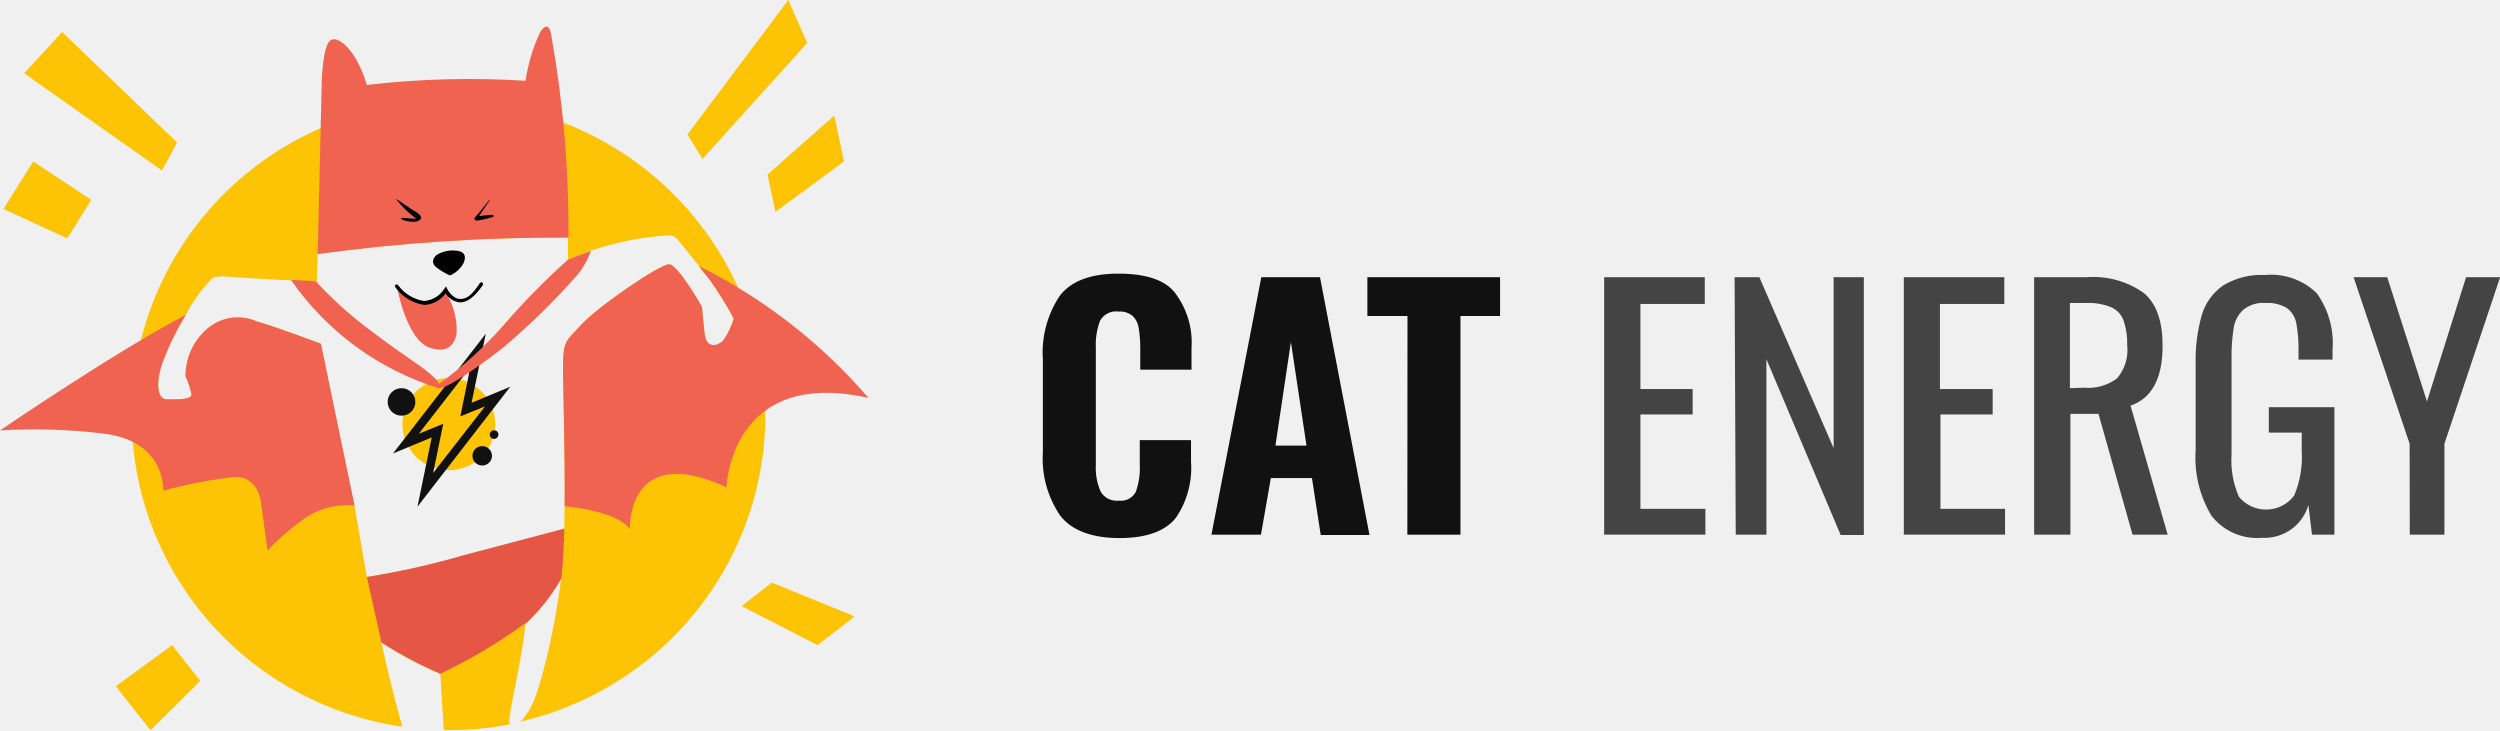
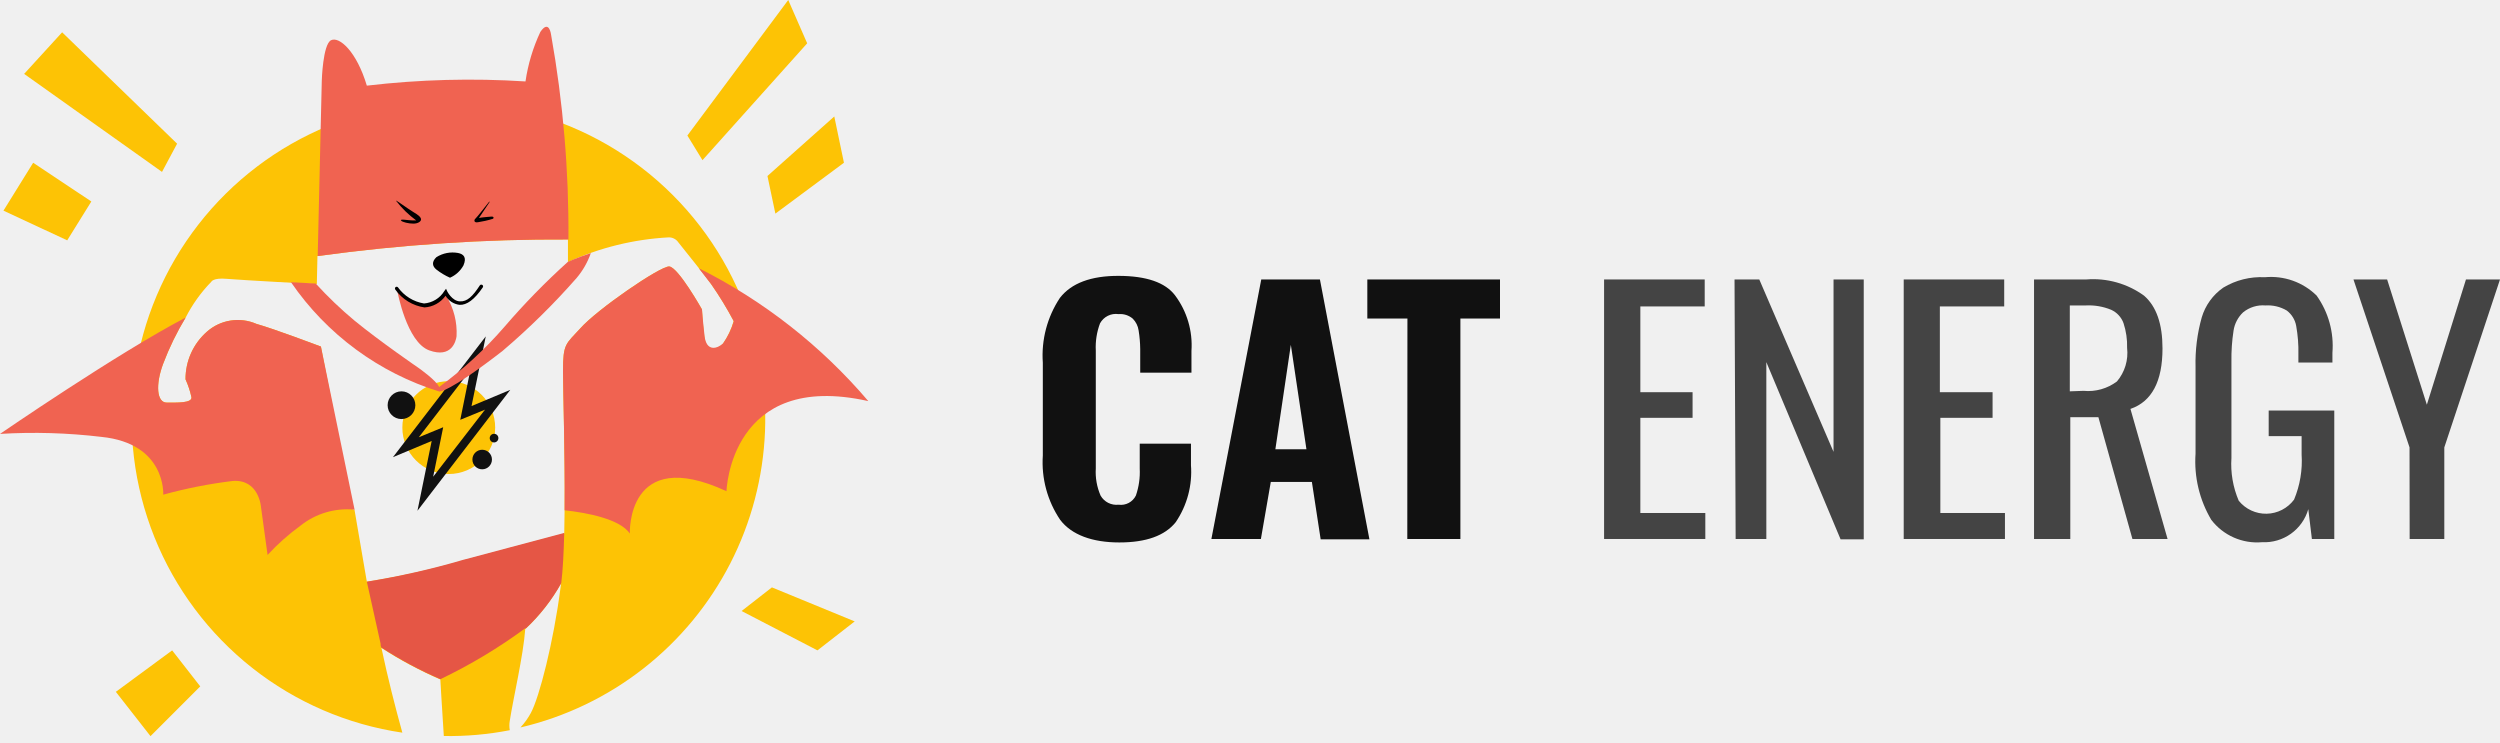
- <svg xmlns="http://www.w3.org/2000/svg" width="202" height="59" viewBox="0 0 202 59" fill="none">
-   <g clip-path="url(#clip0)">
-     <path d="M59.883 23.806C58.158 19.709 55.382 16.132 51.83 13.431C48.278 10.729 44.074 8.999 39.637 8.411C35.201 7.823 30.686 8.399 26.544 10.081C22.402 11.763 18.776 14.492 16.029 17.997C13.281 21.502 11.508 25.66 10.885 30.056C10.262 34.453 10.812 38.934 12.479 43.054C14.147 47.175 16.874 50.789 20.389 53.538C23.903 56.287 28.083 58.075 32.511 58.722C31.931 56.649 31.341 54.358 30.821 51.928C32.334 52.901 33.926 53.747 35.581 54.457C35.581 54.457 35.701 56.599 35.861 58.99C37.65 59.021 39.436 58.864 41.192 58.524C41.146 58.275 41.146 58.019 41.192 57.77C41.482 55.915 42.282 52.572 42.442 50.42C43.595 49.35 44.573 48.108 45.342 46.74L45.282 47.176C44.732 51.402 43.582 55.915 42.882 57.165C42.655 57.579 42.376 57.962 42.052 58.306C45.672 57.463 49.064 55.85 51.992 53.578C54.921 51.306 57.317 48.429 59.013 45.147C60.709 41.865 61.666 38.257 61.816 34.572C61.966 30.887 61.306 27.213 59.883 23.806ZM58.412 27.566C57.972 27.992 57.062 28.28 56.912 26.99C56.762 25.701 56.722 24.798 56.722 24.798C56.722 24.798 54.792 21.396 54.072 21.356C53.352 21.317 48.242 24.798 46.892 26.316C45.722 27.596 45.492 27.506 45.492 29.758C45.492 31.454 45.712 37.862 45.592 42.762L37.441 44.915C34.88 45.644 32.274 46.214 29.641 46.621L28.641 40.838H28.501L25.931 27.774C25.931 27.774 22.121 26.346 20.721 25.959C20.063 25.674 19.337 25.581 18.628 25.692C17.92 25.802 17.258 26.112 16.72 26.584C16.172 27.06 15.734 27.647 15.436 28.306C15.137 28.965 14.985 29.68 14.99 30.403C15.202 30.864 15.363 31.346 15.47 31.841C15.52 32.317 14.27 32.267 13.47 32.267C12.67 32.267 12.55 30.839 13.18 29.163C13.672 27.874 14.281 26.632 15 25.453C15.541 24.4 16.239 23.433 17.07 22.586C17.07 22.586 17.21 22.249 18.32 22.348C19.43 22.447 25.601 22.775 25.601 22.775L25.651 20.523C32.358 19.605 39.122 19.16 45.892 19.194C45.892 19.799 45.892 20.404 45.892 21.009C48.456 19.848 51.218 19.175 54.032 19.025C54.183 19.021 54.332 19.055 54.466 19.122C54.601 19.19 54.716 19.289 54.802 19.412C55.142 19.839 57.212 22.388 57.452 22.755C58.125 23.708 58.736 24.702 59.282 25.731C59.095 26.382 58.801 26.999 58.412 27.556V27.566Z" fill="#FDC305" />
-     <path d="M56.463 21.495C56.933 22.09 57.343 22.616 57.463 22.775C58.135 23.728 58.746 24.721 59.293 25.75C59.103 26.381 58.812 26.977 58.433 27.516C57.993 27.943 57.083 28.23 56.933 26.941C56.783 25.651 56.723 24.798 56.723 24.798C56.723 24.798 54.793 21.396 54.073 21.356C53.353 21.317 48.242 24.798 46.892 26.316C45.722 27.596 45.492 27.506 45.492 29.758C45.492 31.246 45.662 36.354 45.622 40.897C47.432 41.096 50.093 41.592 50.893 42.762C50.893 42.762 50.603 35.64 58.703 39.37C58.703 39.37 58.983 29.659 70.163 32.148C66.363 27.722 61.703 24.099 56.463 21.495Z" fill="#F06351" />
-     <path d="M45.932 19.194C45.973 13.697 45.504 8.209 44.532 2.797C44.532 2.797 44.382 1.508 43.662 2.559C43.068 3.816 42.664 5.153 42.462 6.527C38.187 6.255 33.896 6.368 29.642 6.864C28.821 4.136 27.421 2.896 26.751 3.224C26.081 3.551 26.001 6.477 26.001 6.477L25.671 20.523C32.385 19.604 39.155 19.159 45.932 19.194Z" fill="#F06351" />
-     <path d="M45.352 46.74C45.481 45.678 45.551 44.27 45.592 42.712L37.441 44.865C34.881 45.611 32.276 46.197 29.642 46.621L30.752 51.58C30.752 51.69 30.752 51.799 30.822 51.908C32.334 52.881 33.926 53.727 35.581 54.437C38 53.29 40.304 51.919 42.462 50.34V50.4C43.61 49.335 44.584 48.1 45.352 46.74Z" fill="#E55645" />
-     <path d="M32.002 16.089C31.952 15.99 33.002 16.764 33.412 17.002C33.822 17.24 34.022 17.418 34.022 17.587C34.022 17.756 33.762 17.924 33.402 17.924C33.042 17.924 32.482 17.805 32.402 17.666C32.322 17.527 33.002 17.666 33.342 17.666H33.632C33.016 17.22 32.467 16.689 32.002 16.089Z" fill="black" />
-     <path d="M39.502 16.198C39.502 16.198 38.502 17.468 38.412 17.527C38.322 17.587 38.242 17.865 38.602 17.815C39.015 17.754 39.423 17.661 39.822 17.537C39.932 17.478 39.892 17.339 39.702 17.359C39.512 17.379 39.022 17.408 38.702 17.468L39.552 16.208C39.552 16.208 39.582 16.089 39.502 16.198Z" fill="black" />
-     <path d="M36.362 22.259C36.825 22.056 37.208 21.708 37.452 21.267C37.732 20.612 37.452 20.364 37.012 20.275C36.406 20.166 35.782 20.286 35.262 20.612C34.872 20.979 34.922 21.336 35.262 21.604C35.599 21.867 35.969 22.087 36.362 22.259Z" fill="black" />
-     <path d="M36.002 23.509C35.887 23.734 35.731 23.936 35.542 24.104C35.257 24.331 34.907 24.463 34.542 24.481C33.991 24.534 33.441 24.378 33.002 24.044C32.8 23.927 32.621 23.776 32.472 23.598C32.371 23.49 32.249 23.405 32.112 23.35C32.112 23.35 32.862 27.427 34.682 28.081C36.502 28.736 36.842 27.328 36.892 26.951C36.953 25.822 36.667 24.701 36.072 23.737C36.072 23.439 36.052 23.638 36.002 23.509Z" fill="#F06351" />
-     <path d="M34.301 24.64C33.834 24.573 33.384 24.413 32.98 24.169C32.576 23.925 32.226 23.603 31.951 23.221C31.927 23.194 31.913 23.159 31.913 23.122C31.913 23.085 31.927 23.05 31.951 23.023C31.965 23.009 31.98 22.999 31.997 22.992C32.014 22.985 32.033 22.981 32.051 22.981C32.07 22.981 32.089 22.985 32.106 22.992C32.123 22.999 32.139 23.009 32.151 23.023C32.399 23.367 32.713 23.659 33.075 23.882C33.437 24.105 33.841 24.255 34.261 24.322C34.594 24.297 34.917 24.195 35.202 24.022C35.487 23.85 35.727 23.613 35.901 23.33L36.041 23.142L36.142 23.36C36.142 23.36 36.522 24.114 37.142 24.154C37.761 24.193 38.202 23.737 38.772 22.874C38.793 22.842 38.826 22.82 38.863 22.813C38.901 22.805 38.94 22.813 38.971 22.834C39.003 22.855 39.025 22.888 39.033 22.925C39.04 22.962 39.033 23.001 39.011 23.033C38.345 24.005 37.715 24.471 37.121 24.431C36.892 24.401 36.673 24.32 36.479 24.195C36.285 24.07 36.122 23.903 36.002 23.707C35.806 23.978 35.552 24.203 35.258 24.364C34.964 24.525 34.637 24.619 34.301 24.64Z" fill="black" />
-     <path d="M36.262 37.991C38.333 37.991 40.012 36.325 40.012 34.271C40.012 32.217 38.333 30.551 36.262 30.551C34.191 30.551 32.512 32.217 32.512 34.271C32.512 36.325 34.191 37.991 36.262 37.991Z" fill="#FDC305" />
-     <path d="M41.232 31.246L38.102 32.545L39.252 26.961L31.752 36.642L34.882 35.343L33.732 40.937L41.232 31.246ZM33.842 35.045L38.002 29.679L37.192 33.646L39.192 32.833L35.002 38.209L35.812 34.241L33.842 35.045Z" fill="#111111" />
-     <path d="M32.441 33.587C33.06 33.587 33.562 33.089 33.562 32.476C33.562 31.862 33.06 31.365 32.441 31.365C31.823 31.365 31.322 31.862 31.322 32.476C31.322 33.089 31.823 33.587 32.441 33.587Z" fill="#111111" />
-     <path d="M38.962 37.614C39.398 37.614 39.752 37.263 39.752 36.83C39.752 36.398 39.398 36.047 38.962 36.047C38.526 36.047 38.172 36.398 38.172 36.83C38.172 37.263 38.526 37.614 38.962 37.614Z" fill="#111111" />
-     <path d="M39.922 35.462C40.115 35.462 40.272 35.306 40.272 35.114C40.272 34.923 40.115 34.767 39.922 34.767C39.729 34.767 39.572 34.923 39.572 35.114C39.572 35.306 39.729 35.462 39.922 35.462Z" fill="#111111" />
-     <path d="M45.882 20.989C44.077 22.603 42.377 24.329 40.792 26.157C39.213 27.972 37.432 29.602 35.482 31.018C35.262 30.492 33.852 29.51 33.852 29.51C33.852 29.51 30.712 27.377 28.651 25.701C27.538 24.781 26.489 23.787 25.511 22.725L23.511 22.616C26.398 26.799 30.628 29.89 35.512 31.385C36.372 31.246 38.792 29.53 40.602 28.131C42.743 26.325 44.749 24.365 46.602 22.269C47.1 21.682 47.487 21.009 47.742 20.285C46.602 20.662 45.882 20.989 45.882 20.989Z" fill="#F06351" />
-     <path d="M65.223 3.472L56.763 12.836L55.543 10.862L63.693 0L65.223 3.472Z" fill="#FDC305" />
-     <path d="M62.653 17.121L68.193 13.044L67.413 9.334L62.013 14.105L62.653 17.121Z" fill="#FDC305" />
-     <path d="M59.923 48.972L66.053 52.126L69.063 49.805L62.373 47.077L59.923 48.972Z" fill="#FDC305" />
-     <path d="M1.95 5.922L5.02 2.589L14.31 11.516L13.09 13.778L1.95 5.922Z" fill="#FDC305" />
-     <path d="M7.38 16.149L2.68 13.044L0.28 16.883L5.43 19.263L7.38 16.149Z" fill="#FDC305" />
-     <path d="M13.91 52.126L9.36 55.449L12.16 59L16.18 55.012L13.91 52.126Z" fill="#FDC305" />
-     <path d="M25.931 27.774C25.931 27.774 22.121 26.346 20.721 25.959C20.064 25.674 19.338 25.581 18.629 25.692C17.92 25.802 17.258 26.112 16.721 26.584C16.173 27.06 15.735 27.647 15.436 28.306C15.137 28.965 14.986 29.68 14.991 30.403C15.202 30.864 15.363 31.346 15.471 31.841C15.521 32.317 14.271 32.267 13.471 32.267C12.671 32.267 12.551 30.839 13.181 29.163C13.672 27.874 14.281 26.632 15.001 25.453C9.55 28.27 0 34.777 0 34.777C2.732 34.614 5.473 34.693 8.19 35.015C13.441 35.541 13.191 39.647 13.191 39.647C15.037 39.142 16.919 38.775 18.821 38.546C20.941 38.407 21.091 40.649 21.091 40.649L21.621 44.478C22.426 43.614 23.313 42.831 24.271 42.137C25.506 41.157 27.078 40.694 28.651 40.848L25.931 27.774Z" fill="#F06351" />
-     <path d="M85.664 41.661C84.634 40.147 84.141 38.336 84.264 36.513V29.073C84.134 27.237 84.619 25.41 85.644 23.876C86.571 22.692 88.154 22.104 90.394 22.11C92.634 22.117 94.151 22.636 94.944 23.668C95.912 24.946 96.384 26.526 96.274 28.121V29.867H92.134V27.972C92.129 27.474 92.085 26.977 92.004 26.485C91.954 26.128 91.789 25.798 91.534 25.542C91.377 25.408 91.194 25.307 90.996 25.244C90.799 25.181 90.591 25.157 90.384 25.175C90.087 25.131 89.784 25.179 89.516 25.312C89.247 25.445 89.027 25.657 88.884 25.919C88.621 26.616 88.505 27.358 88.544 28.101V37.545C88.499 38.292 88.632 39.04 88.934 39.727C89.079 39.974 89.293 40.175 89.55 40.304C89.808 40.432 90.098 40.483 90.384 40.451C90.666 40.49 90.953 40.441 91.204 40.309C91.456 40.177 91.659 39.97 91.784 39.717C92.026 39.019 92.131 38.282 92.094 37.545V35.561H96.234V37.277C96.356 38.895 95.923 40.507 95.004 41.849C94.124 42.941 92.604 43.476 90.444 43.476C88.284 43.476 86.594 42.881 85.664 41.661Z" fill="#111111" />
-     <path d="M101.915 22.398H106.655L110.655 43.228H106.715L106.005 38.626H102.685L101.885 43.199H97.885L101.915 22.398ZM105.565 36.007L104.305 27.635L103.055 36.007H105.565Z" fill="#111111" />
-     <path d="M113.725 25.532H110.485V22.398H121.205V25.532H118.005V43.199H113.715L113.725 25.532Z" fill="#111111" />
-     <path d="M129.616 22.398H137.746V24.56H132.546V31.434H136.766V33.488H132.546V41.115H137.796V43.199H129.616V22.398Z" fill="#444444" />
-     <path d="M140.157 22.398H142.157L148.157 36.215V22.398H150.597V43.228H148.727L142.727 29.024V43.199H140.247L140.157 22.398Z" fill="#444444" />
-     <path d="M153.828 22.398H161.948V24.56H156.748V31.434H161.008V33.488H156.788V41.115H162.008V43.199H153.828V22.398Z" fill="#444444" />
-     <path d="M164.358 22.398H168.578C170.241 22.265 171.897 22.726 173.248 23.697C174.248 24.56 174.738 25.969 174.738 27.923C174.738 30.568 173.875 32.185 172.148 32.773L175.148 43.199H172.308L169.558 33.438H167.288V43.199H164.358V22.398ZM168.358 31.325C169.322 31.418 170.285 31.149 171.058 30.571C171.372 30.202 171.607 29.774 171.748 29.311C171.889 28.849 171.933 28.363 171.878 27.883C171.898 27.21 171.8 26.539 171.588 25.899C171.502 25.663 171.369 25.447 171.198 25.263C171.026 25.079 170.819 24.931 170.588 24.828C169.939 24.564 169.239 24.445 168.538 24.481H167.248V31.365L168.358 31.325Z" fill="#444444" />
-     <path d="M178.679 41.661C177.723 40.061 177.28 38.21 177.409 36.354V29.411C177.374 28.071 177.543 26.733 177.909 25.443C178.198 24.473 178.811 23.63 179.649 23.052C180.66 22.448 181.83 22.158 183.009 22.219C183.771 22.147 184.54 22.241 185.262 22.495C185.984 22.749 186.642 23.155 187.189 23.687C188.148 25.02 188.602 26.647 188.469 28.28V29.054H185.719V28.409C185.738 27.638 185.677 26.867 185.539 26.108C185.448 25.621 185.177 25.186 184.779 24.887C184.26 24.584 183.66 24.442 183.059 24.481C182.406 24.425 181.756 24.625 181.249 25.036C180.834 25.427 180.563 25.944 180.479 26.504C180.352 27.322 180.295 28.148 180.309 28.974V36.701C180.229 37.876 180.432 39.052 180.899 40.133C181.17 40.466 181.515 40.733 181.906 40.913C182.297 41.094 182.725 41.183 183.156 41.174C183.587 41.166 184.011 41.059 184.394 40.864C184.778 40.668 185.111 40.387 185.369 40.044C185.851 38.9 186.059 37.661 185.979 36.424V34.956H183.319V32.902H188.619V43.199H186.809L186.519 40.808C186.29 41.602 185.796 42.296 185.119 42.777C184.442 43.258 183.621 43.497 182.789 43.456C182.007 43.525 181.22 43.396 180.501 43.082C179.783 42.768 179.156 42.279 178.679 41.661Z" fill="#444444" />
-     <path d="M194.699 35.858L190.169 22.398H192.889L196.099 32.436L199.259 22.398H202.009L197.509 35.858V43.199H194.709L194.699 35.858Z" fill="#444444" />
-   </g>
-   <defs>
-     <clipPath id="clip0">
-       <rect width="202" height="59" fill="white" />
-     </clipPath>
-   </defs>
+ <svg xmlns="http://www.w3.org/2000/svg" width="202" height="60" viewBox="0 0 202 60" fill="none">
+   <path d="M59.88 24C58.156 19.869 55.38 16.263 51.828 13.54C48.276 10.817 44.072 9.072 39.636 8.479C35.2 7.887 30.685 8.467 26.543 10.163C22.401 11.859 18.776 14.61 16.028 18.144C13.281 21.677 11.508 25.869 10.885 30.301C10.262 34.733 10.812 39.251 12.479 43.405C14.147 47.558 16.874 51.202 20.388 53.974C23.903 56.745 28.082 58.547 32.51 59.2C31.93 57.11 31.34 54.8 30.82 52.35C32.333 53.331 33.925 54.184 35.58 54.9C35.58 54.9 35.7 57.06 35.86 59.47C37.648 59.501 39.435 59.343 41.19 59C41.145 58.749 41.145 58.491 41.19 58.24C41.48 56.37 42.28 53 42.44 50.83C43.593 49.751 44.572 48.5 45.34 47.12L45.28 47.56C44.73 51.82 43.58 56.37 42.88 57.63C42.653 58.047 42.374 58.434 42.05 58.78C45.67 57.931 49.062 56.305 51.99 54.014C54.919 51.723 57.314 48.823 59.011 45.515C60.707 42.206 61.663 38.568 61.813 34.853C61.963 31.138 61.304 27.435 59.88 24ZM58.41 27.79C57.97 28.22 57.06 28.51 56.91 27.21C56.76 25.91 56.72 25 56.72 25C56.72 25 54.79 21.57 54.07 21.53C53.35 21.49 48.24 25 46.89 26.53C45.72 27.82 45.49 27.73 45.49 30C45.49 31.71 45.71 38.17 45.59 43.11L37.44 45.28C34.878 46.015 32.273 46.59 29.64 47L28.64 41.17H28.5L25.93 28C25.93 28 22.12 26.56 20.72 26.17C20.063 25.882 19.337 25.789 18.628 25.901C17.919 26.012 17.257 26.324 16.72 26.8C16.172 27.28 15.734 27.872 15.435 28.536C15.137 29.201 14.985 29.922 14.99 30.65C15.201 31.115 15.362 31.601 15.47 32.1C15.52 32.58 14.27 32.53 13.47 32.53C12.67 32.53 12.55 31.09 13.18 29.4C13.671 28.101 14.281 26.849 15 25.66C15.541 24.598 16.239 23.624 17.07 22.77C17.07 22.77 17.21 22.43 18.32 22.53C19.43 22.63 25.6 22.96 25.6 22.96L25.65 20.69C32.356 19.764 39.12 19.316 45.89 19.35C45.89 19.96 45.89 20.57 45.89 21.18C48.454 20.01 51.215 19.331 54.03 19.18C54.181 19.176 54.33 19.21 54.464 19.278C54.599 19.346 54.714 19.446 54.8 19.57C55.14 20 57.21 22.57 57.45 22.94C58.122 23.901 58.733 24.903 59.28 25.94C59.093 26.597 58.799 27.218 58.41 27.78V27.79Z" fill="#FDC305" />
+   <path d="M56.46 21.67C56.93 22.27 57.34 22.8 57.46 22.96C58.132 23.921 58.743 24.923 59.29 25.96C59.1 26.595 58.809 27.196 58.43 27.74C57.99 28.17 57.08 28.46 56.93 27.16C56.78 25.86 56.72 25 56.72 25C56.72 25 54.79 21.57 54.07 21.53C53.35 21.49 48.24 25 46.89 26.53C45.72 27.82 45.49 27.73 45.49 30C45.49 31.5 45.66 36.65 45.62 41.23C47.43 41.43 50.09 41.93 50.89 43.11C50.89 43.11 50.6 35.93 58.7 39.69C58.7 39.69 58.98 29.9 70.16 32.41C66.359 27.948 61.7 24.296 56.46 21.67Z" fill="#F06351" />
+   <path d="M45.93 19.35C45.971 13.809 45.502 8.275 44.53 2.82C44.53 2.82 44.38 1.52 43.66 2.58C43.066 3.847 42.661 5.195 42.46 6.58C38.185 6.306 33.894 6.42 29.64 6.92C28.82 4.17 27.42 2.92 26.75 3.25C26.08 3.58 26 6.53 26 6.53L25.67 20.69C32.383 19.763 39.153 19.315 45.93 19.35Z" fill="#F06351" />
+   <path d="M45.35 47.12C45.48 46.05 45.55 44.63 45.59 43.06L37.44 45.23C34.879 45.982 32.274 46.573 29.64 47L30.75 52C30.75 52.11 30.75 52.22 30.82 52.33C32.333 53.311 33.925 54.164 35.58 54.88C37.999 53.724 40.302 52.341 42.46 50.75V50.81C43.608 49.737 44.583 48.492 45.35 47.12Z" fill="#E55645" />
+   <path d="M32 16.22C31.95 16.12 33 16.9 33.41 17.14C33.82 17.38 34.02 17.56 34.02 17.73C34.02 17.9 33.76 18.07 33.4 18.07C33.04 18.07 32.48 17.95 32.4 17.81C32.32 17.67 33 17.81 33.34 17.81H33.63C33.014 17.36 32.466 16.824 32 16.22Z" fill="black" />
+   <path d="M39.5 16.33C39.5 16.33 38.5 17.61 38.41 17.67C38.32 17.73 38.24 18.01 38.6 17.96C39.013 17.898 39.421 17.805 39.82 17.68C39.93 17.62 39.89 17.48 39.7 17.5C39.51 17.52 39.02 17.55 38.7 17.61L39.55 16.34C39.55 16.34 39.58 16.22 39.5 16.33Z" fill="black" />
+   <path d="M36.36 22.44C36.824 22.236 37.207 21.884 37.45 21.44C37.73 20.78 37.45 20.53 37.01 20.44C36.405 20.33 35.78 20.451 35.26 20.78C34.87 21.15 34.92 21.51 35.26 21.78C35.598 22.045 35.967 22.267 36.36 22.44Z" fill="black" />
+   <path d="M36 23.7C35.885 23.927 35.729 24.13 35.54 24.3C35.255 24.529 34.905 24.662 34.54 24.68C33.989 24.734 33.439 24.577 33 24.24C32.798 24.122 32.619 23.97 32.47 23.79C32.37 23.681 32.247 23.596 32.11 23.54C32.11 23.54 32.86 27.65 34.68 28.31C36.5 28.97 36.84 27.55 36.89 27.17C36.951 26.032 36.665 24.902 36.07 23.93C36.07 23.63 36.05 23.83 36 23.7Z" fill="#F06351" />
+   <path d="M34.3 24.84C33.832 24.773 33.383 24.611 32.979 24.366C32.575 24.12 32.225 23.795 31.95 23.41C31.925 23.383 31.912 23.347 31.912 23.31C31.912 23.273 31.925 23.238 31.95 23.21C31.963 23.197 31.979 23.186 31.996 23.179C32.013 23.172 32.031 23.168 32.05 23.168C32.069 23.168 32.087 23.172 32.104 23.179C32.121 23.186 32.137 23.197 32.15 23.21C32.398 23.557 32.711 23.852 33.074 24.077C33.436 24.302 33.839 24.452 34.26 24.52C34.593 24.495 34.915 24.391 35.2 24.217C35.486 24.044 35.725 23.805 35.9 23.52L36.04 23.33L36.14 23.55C36.14 23.55 36.52 24.31 37.14 24.35C37.76 24.39 38.2 23.93 38.77 23.06C38.791 23.028 38.824 23.006 38.862 22.999C38.899 22.991 38.938 22.999 38.97 23.02C39.002 23.041 39.024 23.074 39.031 23.112C39.039 23.149 39.031 23.188 39.01 23.22C38.343 24.2 37.713 24.67 37.12 24.63C36.891 24.6 36.671 24.518 36.477 24.392C36.283 24.266 36.12 24.098 36 23.9C35.804 24.173 35.55 24.399 35.256 24.562C34.962 24.725 34.635 24.82 34.3 24.84Z" fill="black" />
+   <path d="M36.26 38.3C38.331 38.3 40.01 36.621 40.01 34.55C40.01 32.479 38.331 30.8 36.26 30.8C34.189 30.8 32.51 32.479 32.51 34.55C32.51 36.621 34.189 38.3 36.26 38.3Z" fill="#FDC305" />
+   <path d="M41.23 31.5L38.1 32.81L39.25 27.18L31.75 36.94L34.88 35.63L33.73 41.27L41.23 31.5ZM33.84 35.33L38 29.92L37.19 33.92L39.19 33.1L35 38.52L35.81 34.52L33.84 35.33Z" fill="#111111" />
+   <path d="M32.44 33.86C33.059 33.86 33.56 33.359 33.56 32.74C33.56 32.121 33.059 31.62 32.44 31.62C31.821 31.62 31.32 32.121 31.32 32.74C31.32 33.359 31.821 33.86 32.44 33.86Z" fill="#111111" />
+   <path d="M38.96 37.92C39.396 37.92 39.75 37.566 39.75 37.13C39.75 36.694 39.396 36.34 38.96 36.34C38.524 36.34 38.17 36.694 38.17 37.13C38.17 37.566 38.524 37.92 38.96 37.92Z" fill="#111111" />
+   <path d="M39.92 35.75C40.113 35.75 40.27 35.593 40.27 35.4C40.27 35.207 40.113 35.05 39.92 35.05C39.727 35.05 39.57 35.207 39.57 35.4C39.57 35.593 39.727 35.75 39.92 35.75Z" fill="#111111" />
+   <path d="M45.88 21.16C44.075 22.787 42.375 24.527 40.79 26.37C39.211 28.199 37.43 29.843 35.48 31.27C35.26 30.74 33.85 29.75 33.85 29.75C33.85 29.75 30.71 27.6 28.65 25.91C27.536 24.983 26.487 23.98 25.51 22.91L23.51 22.8C26.397 27.017 30.627 30.133 35.51 31.64C36.37 31.5 38.79 29.77 40.6 28.36C42.741 26.539 44.747 24.564 46.6 22.45C47.098 21.858 47.484 21.18 47.74 20.45C46.6 20.83 45.88 21.16 45.88 21.16Z" fill="#F06351" />
+   <path d="M65.22 3.5L56.76 12.94L55.54 10.95L63.69 0L65.22 3.5Z" fill="#FDC305" />
+   <path d="M62.65 17.26L68.19 13.15L67.41 9.41L62.01 14.22L62.65 17.26Z" fill="#FDC305" />
+   <path d="M59.92 49.37L66.05 52.55L69.06 50.21L62.37 47.46L59.92 49.37Z" fill="#FDC305" />
+   <path d="M1.95 5.97L5.02 2.61L14.31 11.61L13.09 13.89L1.95 5.97Z" fill="#FDC305" />
+   <path d="M7.38 16.28L2.68 13.15L0.28 17.02L5.43 19.42L7.38 16.28Z" fill="#FDC305" />
+   <path d="M13.91 52.55L9.36 55.9L12.16 59.48L16.18 55.46L13.91 52.55Z" fill="#FDC305" />
+   <path d="M25.93 28C25.93 28 22.12 26.56 20.72 26.17C20.063 25.882 19.337 25.789 18.628 25.901C17.919 26.012 17.257 26.324 16.72 26.8C16.172 27.28 15.734 27.872 15.435 28.536C15.137 29.201 14.985 29.922 14.99 30.65C15.201 31.115 15.362 31.601 15.47 32.1C15.52 32.58 14.27 32.53 13.47 32.53C12.67 32.53 12.55 31.09 13.18 29.4C13.671 28.101 14.281 26.849 15 25.66C9.55 28.5 0 35.06 0 35.06C2.732 34.895 5.473 34.976 8.19 35.3C13.44 35.83 13.19 39.97 13.19 39.97C15.037 39.461 16.918 39.09 18.82 38.86C20.94 38.72 21.09 40.98 21.09 40.98L21.62 44.84C22.425 43.969 23.312 43.179 24.27 42.48C25.505 41.492 27.076 41.025 28.65 41.18L25.93 28Z" fill="#F06351" />
+   <path d="M85.66 42C84.63 40.474 84.137 38.648 84.26 36.81V29.31C84.13 27.459 84.615 25.617 85.64 24.07C86.567 22.877 88.15 22.283 90.39 22.29C92.63 22.297 94.147 22.82 94.94 23.86C95.907 25.149 96.379 26.742 96.27 28.35V30.11H92.13V28.2C92.124 27.697 92.081 27.196 92 26.7C91.95 26.341 91.785 26.008 91.53 25.75C91.373 25.615 91.19 25.513 90.992 25.449C90.795 25.386 90.587 25.362 90.38 25.38C90.083 25.336 89.78 25.384 89.512 25.518C89.243 25.652 89.023 25.866 88.88 26.13C88.617 26.832 88.501 27.581 88.54 28.33V37.85C88.494 38.604 88.628 39.358 88.93 40.05C89.074 40.3 89.288 40.502 89.546 40.632C89.804 40.761 90.094 40.813 90.38 40.78C90.662 40.82 90.948 40.77 91.2 40.637C91.451 40.504 91.654 40.295 91.78 40.04C92.022 39.336 92.127 38.593 92.09 37.85V35.85H96.23V37.58C96.352 39.211 95.918 40.836 95 42.19C94.12 43.29 92.6 43.83 90.44 43.83C88.28 43.83 86.59 43.23 85.66 42Z" fill="#111111" />
+   <path d="M101.91 22.58H106.65L110.65 43.58H106.71L106 38.94H102.68L101.88 43.55H97.88L101.91 22.58ZM105.56 36.3L104.3 27.86L103.05 36.3H105.56Z" fill="#111111" />
+   <path d="M113.72 25.74H110.48V22.58H121.2V25.74H118V43.55H113.71L113.72 25.74Z" fill="#111111" />
+   <path d="M129.61 22.58H137.74V24.76H132.54V31.69H136.76V33.76H132.54V41.45H137.79V43.55H129.61V22.58Z" fill="#444444" />
+   <path d="M140.15 22.58H142.15L148.15 36.51V22.58H150.59V43.58H148.72L142.72 29.26V43.55H140.24L140.15 22.58Z" fill="#444444" />
+   <path d="M153.82 22.58H161.94V24.76H156.74V31.69H161V33.76H156.78V41.45H162V43.55H153.82V22.58Z" fill="#444444" />
+   <path d="M164.35 22.58H168.57C170.233 22.446 171.889 22.911 173.24 23.89C174.24 24.76 174.73 26.18 174.73 28.15C174.73 30.817 173.867 32.447 172.14 33.04L175.14 43.55H172.3L169.55 33.71H167.28V43.55H164.35V22.58ZM168.35 31.58C169.313 31.673 170.277 31.402 171.05 30.82C171.364 30.448 171.599 30.016 171.74 29.55C171.881 29.084 171.925 28.594 171.87 28.11C171.89 27.432 171.792 26.755 171.58 26.11C171.494 25.872 171.361 25.654 171.189 25.469C171.018 25.283 170.81 25.134 170.58 25.03C169.931 24.764 169.231 24.644 168.53 24.68H167.24V31.62L168.35 31.58Z" fill="#444444" />
+   <path d="M178.67 42C177.714 40.387 177.271 38.521 177.4 36.65V29.65C177.366 28.299 177.534 26.951 177.9 25.65C178.189 24.672 178.803 23.822 179.64 23.24C180.651 22.631 181.821 22.338 183 22.4C183.762 22.328 184.532 22.422 185.254 22.678C185.976 22.934 186.633 23.344 187.18 23.88C188.139 25.224 188.593 26.864 188.46 28.51V29.29H185.71V28.64C185.729 27.863 185.668 27.085 185.53 26.32C185.439 25.83 185.168 25.391 184.77 25.09C184.251 24.784 183.652 24.641 183.05 24.68C182.397 24.624 181.748 24.825 181.24 25.24C180.825 25.634 180.554 26.154 180.47 26.72C180.343 27.544 180.286 28.377 180.3 29.21V37C180.221 38.184 180.423 39.37 180.89 40.46C181.161 40.795 181.506 41.064 181.897 41.246C182.288 41.428 182.716 41.518 183.147 41.509C183.578 41.501 184.002 41.394 184.386 41.196C184.769 40.999 185.102 40.716 185.36 40.37C185.842 39.217 186.051 37.967 185.97 36.72V35.24H183.31V33.17H188.61V43.55H186.8L186.51 41.14C186.281 41.941 185.788 42.64 185.11 43.125C184.433 43.61 183.612 43.851 182.78 43.81C181.998 43.879 181.211 43.749 180.493 43.433C179.774 43.116 179.147 42.623 178.67 42Z" fill="#444444" />
+   <path d="M194.69 36.15L190.16 22.58H192.88L196.09 32.7L199.25 22.58H202L197.5 36.15V43.55H194.7L194.69 36.15Z" fill="#444444" />
</svg>
